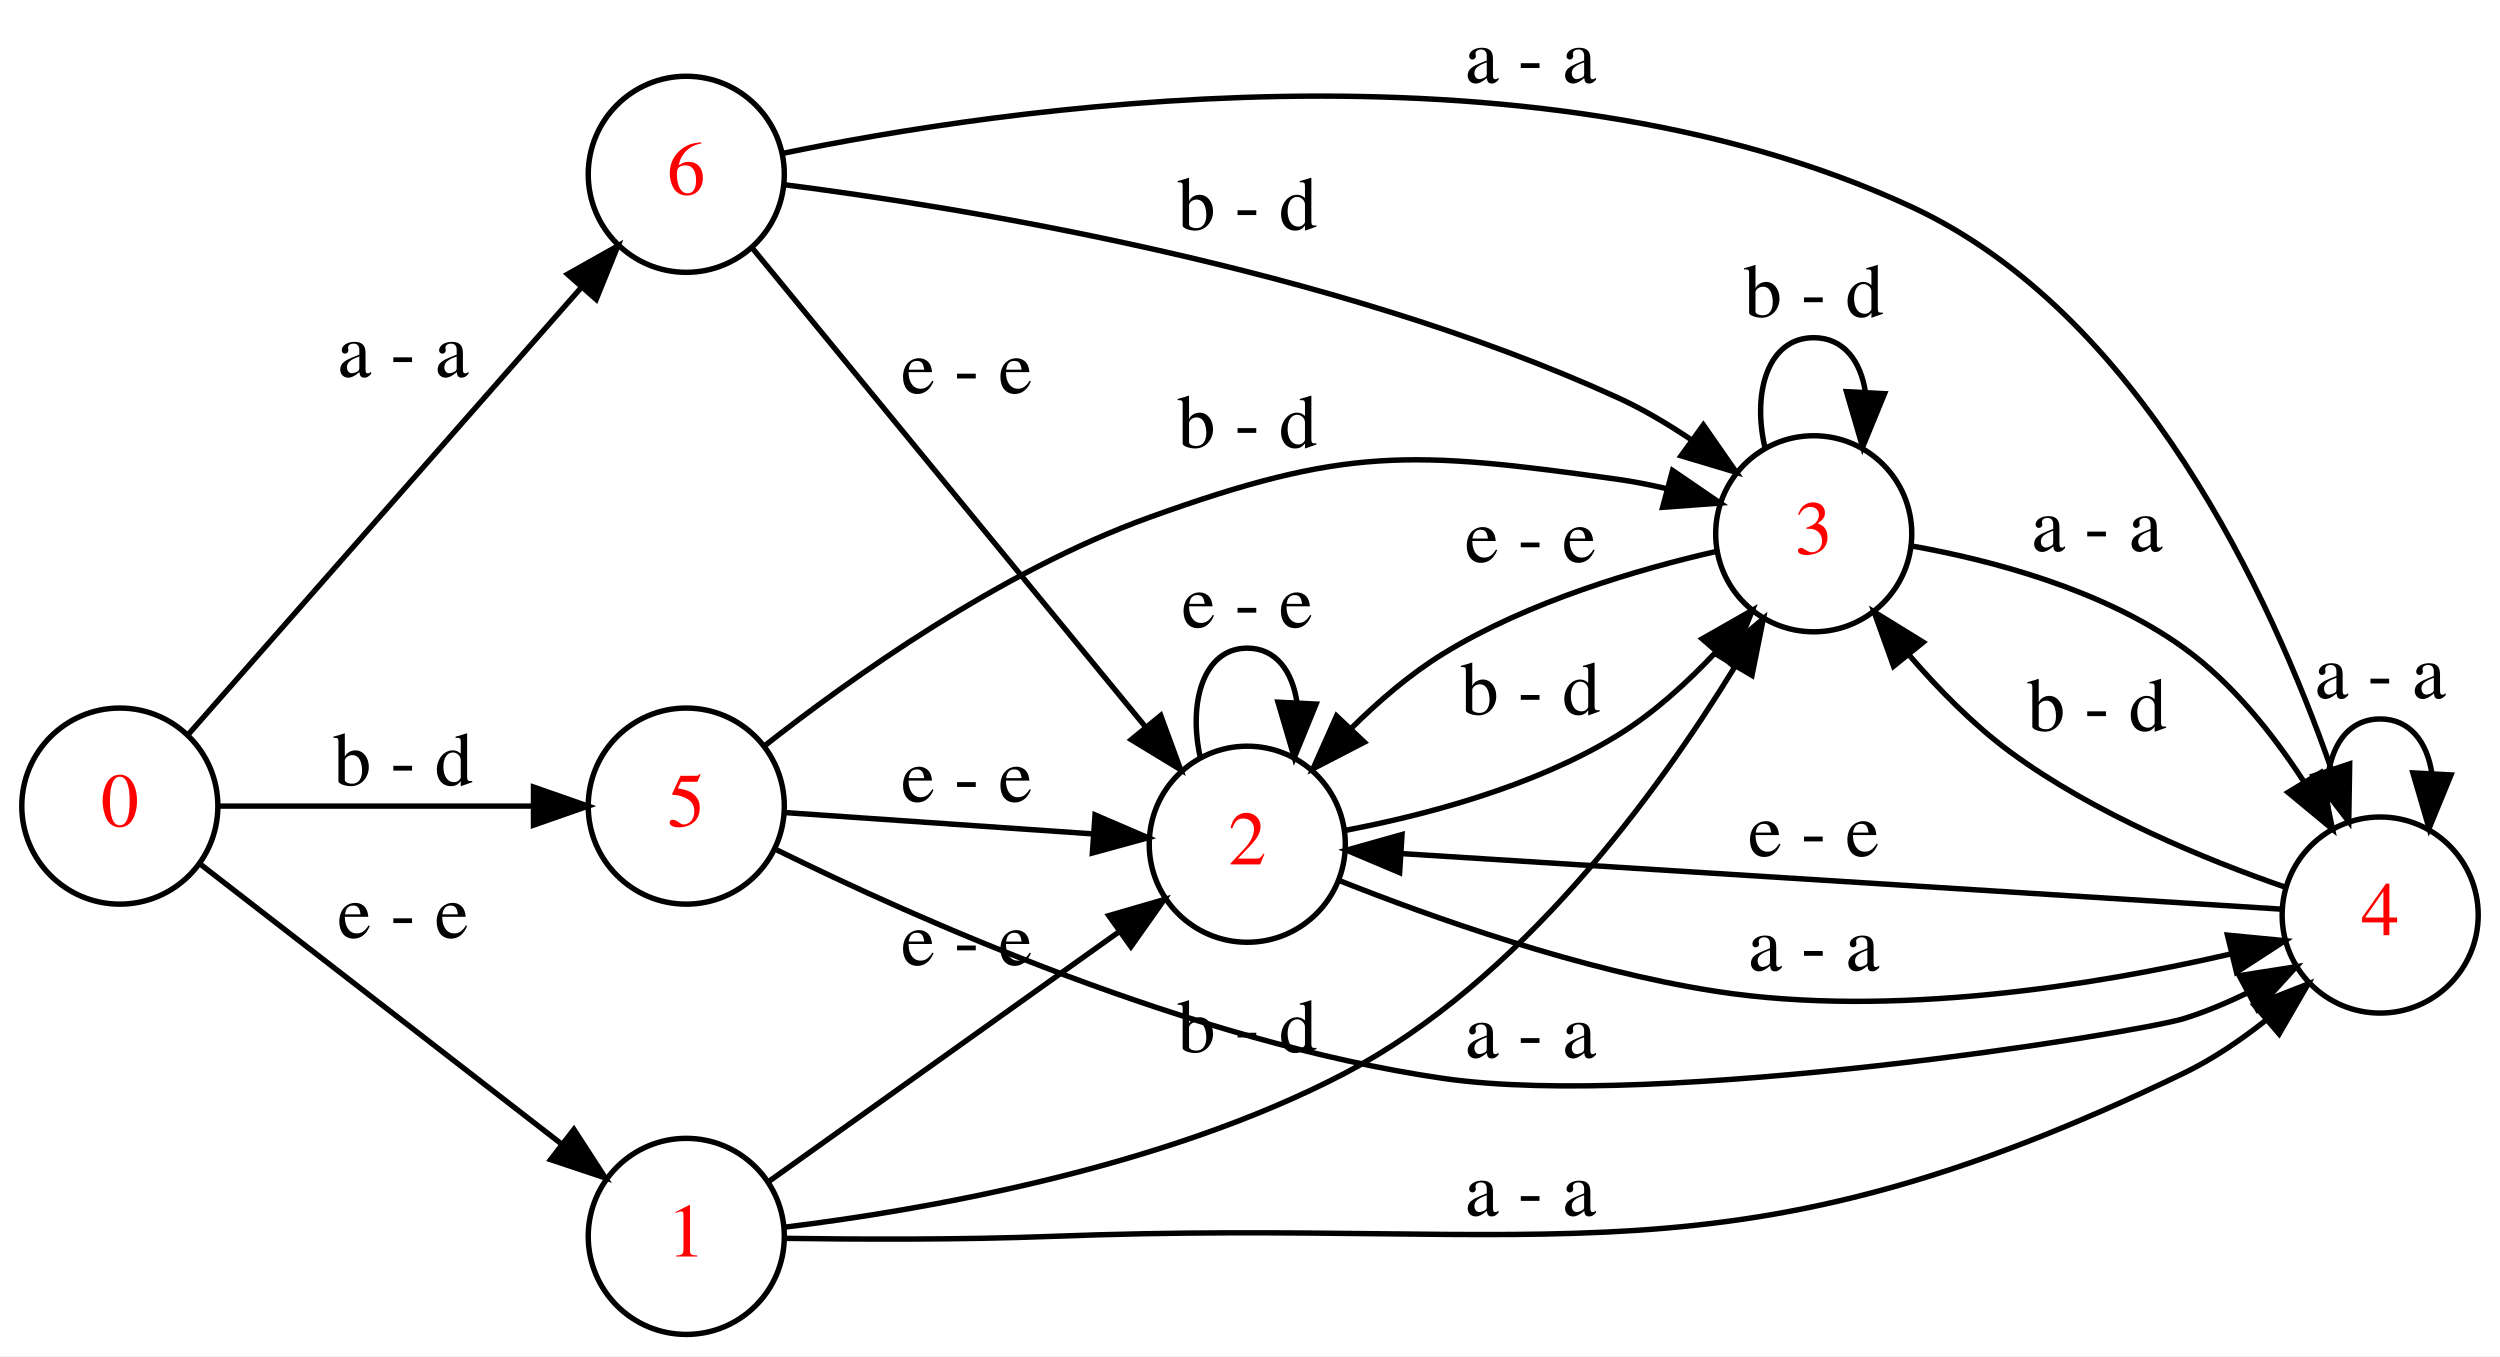
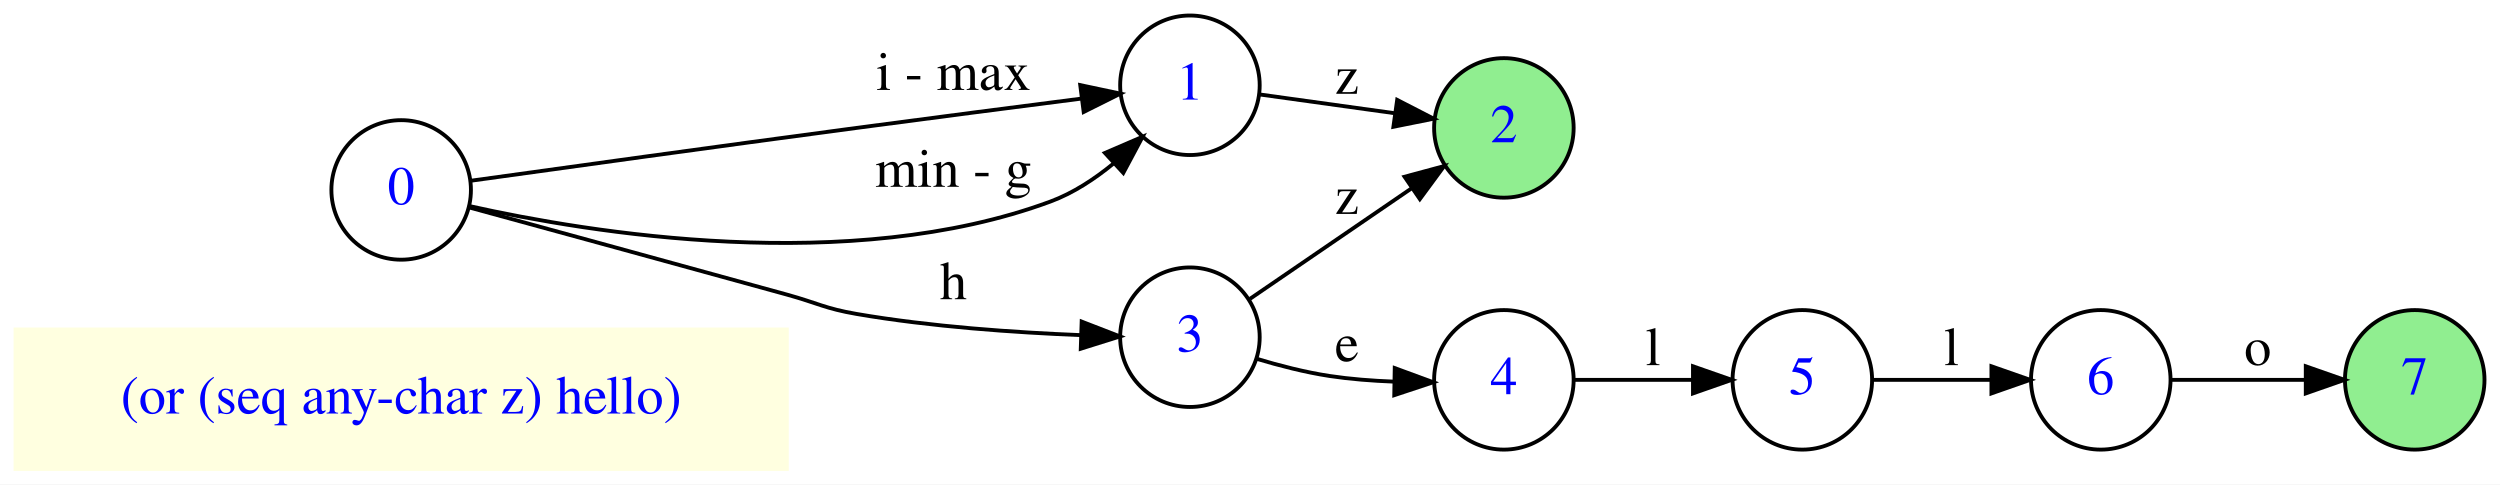
- <svg xmlns="http://www.w3.org/2000/svg" width="459pt" height="249pt" viewBox="0.00 0.00 459.00 249.00">
-   <g id="graph0" class="graph" transform="scale(1 1) rotate(0) translate(4 245)">
-     <polygon fill="white" stroke="transparent" points="-4,4 -4,-245 455,-245 455,4 -4,4" />
+ <svg xmlns="http://www.w3.org/2000/svg" width="645pt" height="125pt" viewBox="0.00 0.00 645.00 125.00">
+   <g id="graph0" class="graph" transform="scale(1 1) rotate(0) translate(4 121)">
+     <polygon fill="white" stroke="transparent" points="-4,4 -4,-121 641,-121 641,4 -4,4" />
    <g id="node1" class="node">
-       <ellipse fill="none" stroke="black" cx="18" cy="-97" rx="18" ry="18" />
-       <text text-anchor="middle" x="18" y="-93.3" font-family="Times,serif" font-size="14.00" fill="red">0</text>
+       <polygon fill="lightyellow" stroke="lightyellow" points="199,-36 0,-36 0,0 199,0 199,-36" />
+       <text text-anchor="middle" x="99.5" y="-14.3" font-family="Times,serif" font-size="14.00" fill="blue">(or (seq any-char z) hello)</text>
    </g>
    <g id="node2" class="node">
-       <ellipse fill="none" stroke="black" cx="122" cy="-18" rx="18" ry="18" />
-       <text text-anchor="middle" x="122" y="-14.3" font-family="Times,serif" font-size="14.00" fill="red">1</text>
+       <ellipse fill="none" stroke="black" cx="99.5" cy="-72" rx="18" ry="18" />
+       <text text-anchor="middle" x="99.5" y="-68.3" font-family="Times,serif" font-size="14.00" fill="blue">0</text>
+     </g>
+     <g id="node3" class="node">
+       <ellipse fill="none" stroke="black" cx="303" cy="-99" rx="18" ry="18" />
+       <text text-anchor="middle" x="303" y="-95.3" font-family="Times,serif" font-size="14.00" fill="blue">1</text>
    </g>
    <g id="edge1" class="edge">
-       <path fill="none" stroke="black" d="M32.76,-86.35C49.79,-73.15 79.01,-50.52 99.13,-34.94" />
-       <polygon fill="black" stroke="black" points="101.37,-37.63 107.14,-28.74 97.09,-32.09 101.37,-37.63" />
-       <text text-anchor="middle" x="70" y="-72.8" font-family="Times,serif" font-size="14.00">e - e</text>
+       <path fill="none" stroke="black" d="M117.47,-74.37C140.15,-77.53 181.59,-83.28 217,-88 236.36,-90.58 258.21,-93.41 274.91,-95.55" />
+       <polygon fill="black" stroke="black" points="274.7,-99.05 285.06,-96.85 275.59,-92.11 274.7,-99.05" />
+       <text text-anchor="middle" x="242" y="-97.8" font-family="Times,serif" font-size="14.00">i - max</text>
+     </g>
+     <g id="edge9" class="edge">
+       <path fill="none" stroke="black" d="M117.23,-67.81C148.02,-60.94 215.21,-49.84 267,-69 272.87,-71.17 278.41,-74.81 283.29,-78.82" />
+       <polygon fill="black" stroke="black" points="281.07,-81.54 290.8,-85.73 285.81,-76.38 281.07,-81.54" />
+       <text text-anchor="middle" x="242" y="-72.8" font-family="Times,serif" font-size="14.00">min - g</text>
+     </g>
+     <g id="node5" class="node">
+       <ellipse fill="none" stroke="black" cx="303" cy="-34" rx="18" ry="18" />
+       <text text-anchor="middle" x="303" y="-30.3" font-family="Times,serif" font-size="14.00" fill="blue">3</text>
+     </g>
+     <g id="edge3" class="edge">
+       <path fill="none" stroke="black" d="M117.24,-67.43C136.84,-62.08 170.28,-52.92 199,-45 207,-42.79 208.82,-41.41 217,-40 236.13,-36.7 257.99,-35.21 274.75,-34.54" />
+       <polygon fill="black" stroke="black" points="275.07,-38.03 284.95,-34.2 274.84,-31.03 275.07,-38.03" />
+       <text text-anchor="middle" x="242" y="-43.8" font-family="Times,serif" font-size="14.00">h</text>
+     </g>
+     <g id="node4" class="node">
+       <ellipse fill="lightgreen" stroke="black" cx="384" cy="-88" rx="18" ry="18" />
+       <text text-anchor="middle" x="384" y="-84.3" font-family="Times,serif" font-size="14.00" fill="blue">2</text>
+     </g>
+     <g id="edge2" class="edge">
+       <path fill="none" stroke="black" d="M321.14,-96.61C331.29,-95.2 344.37,-93.38 355.88,-91.78" />
+       <polygon fill="black" stroke="black" points="356.47,-95.23 365.89,-90.38 355.5,-88.29 356.47,-95.23" />
+       <text text-anchor="middle" x="343.5" y="-96.8" font-family="Times,serif" font-size="14.00">z</text>
+     </g>
+     <g id="edge8" class="edge">
+       <path fill="none" stroke="black" d="M318.49,-43.9C330.18,-51.9 346.84,-63.28 360.3,-72.49" />
+       <polygon fill="black" stroke="black" points="358.37,-75.4 368.6,-78.16 362.32,-69.63 358.37,-75.4" />
+       <text text-anchor="middle" x="343.5" y="-65.8" font-family="Times,serif" font-size="14.00">z</text>
    </g>
    <g id="node6" class="node">
-       <ellipse fill="none" stroke="black" cx="122" cy="-97" rx="18" ry="18" />
-       <text text-anchor="middle" x="122" y="-93.3" font-family="Times,serif" font-size="14.00" fill="red">5</text>
+       <ellipse fill="none" stroke="black" cx="384" cy="-23" rx="18" ry="18" />
+       <text text-anchor="middle" x="384" y="-19.3" font-family="Times,serif" font-size="14.00" fill="blue">4</text>
    </g>
-     <g id="edge14" class="edge">
-       <path fill="none" stroke="black" d="M36.3,-97C52.08,-97 75.64,-97 93.91,-97" />
-       <polygon fill="black" stroke="black" points="93.95,-100.5 103.95,-97 93.95,-93.5 93.95,-100.5" />
-       <text text-anchor="middle" x="70" y="-100.8" font-family="Times,serif" font-size="14.00">b - d</text>
+     <g id="edge4" class="edge">
+       <path fill="none" stroke="black" d="M320.19,-28.44C326.04,-26.68 332.75,-24.95 339,-24 344.34,-23.19 350.09,-22.75 355.61,-22.54" />
+       <polygon fill="black" stroke="black" points="355.84,-26.04 365.78,-22.38 355.72,-19.04 355.84,-26.04" />
+       <text text-anchor="middle" x="343.5" y="-27.8" font-family="Times,serif" font-size="14.00">e</text>
    </g>
    <g id="node7" class="node">
-       <ellipse fill="none" stroke="black" cx="122" cy="-213" rx="18" ry="18" />
-       <text text-anchor="middle" x="122" y="-209.3" font-family="Times,serif" font-size="14.00" fill="red">6</text>
-     </g>
-     <g id="edge18" class="edge">
-       <path fill="none" stroke="black" d="M30.7,-110.31C48.3,-130.32 81.75,-168.36 102.62,-192.1" />
-       <polygon fill="black" stroke="black" points="100.2,-194.65 109.44,-199.85 105.46,-190.03 100.2,-194.65" />
-       <text text-anchor="middle" x="70" y="-175.8" font-family="Times,serif" font-size="14.00">a - a</text>
-     </g>
-     <g id="node3" class="node">
-       <ellipse fill="none" stroke="black" cx="225" cy="-90" rx="18" ry="18" />
-       <text text-anchor="middle" x="225" y="-86.3" font-family="Times,serif" font-size="14.00" fill="red">2</text>
-     </g>
-     <g id="edge2" class="edge">
-       <path fill="none" stroke="black" d="M137.04,-28.01C153.68,-39.87 181.63,-59.8 201.34,-73.85" />
-       <polygon fill="black" stroke="black" points="199.58,-76.89 209.75,-79.84 203.64,-71.19 199.58,-76.89" />
-       <text text-anchor="middle" x="173.5" y="-67.8" font-family="Times,serif" font-size="14.00">e - e</text>
-     </g>
-     <g id="node4" class="node">
-       <ellipse fill="none" stroke="black" cx="329" cy="-147" rx="18" ry="18" />
-       <text text-anchor="middle" x="329" y="-143.3" font-family="Times,serif" font-size="14.00" fill="red">3</text>
-     </g>
-     <g id="edge12" class="edge">
-       <path fill="none" stroke="black" d="M140.21,-19.71C164.36,-22.67 209.15,-30.24 243,-48 275.05,-64.82 300.21,-99.21 314.59,-122.69" />
-       <polygon fill="black" stroke="black" points="311.63,-124.57 319.74,-131.39 317.66,-121 311.63,-124.57" />
-       <text text-anchor="middle" x="225" y="-51.8" font-family="Times,serif" font-size="14.00">b - d</text>
-     </g>
-     <g id="node5" class="node">
-       <ellipse fill="none" stroke="black" cx="433" cy="-77" rx="18" ry="18" />
-       <text text-anchor="middle" x="433" y="-73.3" font-family="Times,serif" font-size="14.00" fill="red">4</text>
-     </g>
-     <g id="edge13" class="edge">
-       <path fill="none" stroke="black" d="M140.1,-17.64C153.43,-17.45 172.4,-17.36 189,-18 282.33,-21.58 312.91,-7.36 397,-48 402.24,-50.53 407.37,-54.01 412.01,-57.68" />
-       <polygon fill="black" stroke="black" points="409.89,-60.48 419.76,-64.34 414.45,-55.17 409.89,-60.48" />
-       <text text-anchor="middle" x="277" y="-21.8" font-family="Times,serif" font-size="14.00">a - a</text>
-     </g>
-     <g id="edge3" class="edge">
-       <path fill="none" stroke="black" d="M216.37,-105.92C214.11,-116.15 216.99,-126 225,-126 230.26,-126 233.3,-121.76 234.14,-115.95" />
-       <polygon fill="black" stroke="black" points="237.63,-115.73 233.63,-105.92 230.64,-116.08 237.63,-115.73" />
-       <text text-anchor="middle" x="225" y="-129.8" font-family="Times,serif" font-size="14.00">e - e</text>
-     </g>
-     <g id="edge4" class="edge">
-       <path fill="none" stroke="black" d="M242.97,-92.54C257.15,-95.23 277.49,-100.46 293,-110 299.63,-114.08 305.83,-119.72 311.13,-125.38" />
-       <polygon fill="black" stroke="black" points="308.52,-127.71 317.73,-132.95 313.79,-123.11 308.52,-127.71" />
-       <text text-anchor="middle" x="277" y="-113.8" font-family="Times,serif" font-size="14.00">b - d</text>
-     </g>
-     <g id="edge11" class="edge">
-       <path fill="none" stroke="black" d="M241.94,-83.31C258.76,-76.63 286.21,-66.84 311,-63 343.4,-57.98 380.94,-64.17 405.51,-69.84" />
-       <polygon fill="black" stroke="black" points="404.96,-73.31 415.51,-72.29 406.62,-66.51 404.96,-73.31" />
-       <text text-anchor="middle" x="329" y="-66.8" font-family="Times,serif" font-size="14.00">a - a</text>
+       <ellipse fill="none" stroke="black" cx="461" cy="-23" rx="18" ry="18" />
+       <text text-anchor="middle" x="461" y="-19.3" font-family="Times,serif" font-size="14.00" fill="blue">5</text>
    </g>
    <g id="edge5" class="edge">
-       <path fill="none" stroke="black" d="M311.1,-143.76C296.96,-140.52 276.64,-134.62 261,-125 254.9,-121.25 249.07,-116.23 243.97,-111.17" />
-       <polygon fill="black" stroke="black" points="246.49,-108.74 237.08,-103.87 241.39,-113.55 246.49,-108.74" />
-       <text text-anchor="middle" x="277" y="-141.8" font-family="Times,serif" font-size="14.00">e - e</text>
+       <path fill="none" stroke="black" d="M402.02,-23C411.06,-23 422.4,-23 432.65,-23" />
+       <polygon fill="black" stroke="black" points="432.79,-26.5 442.79,-23 432.79,-19.5 432.79,-26.5" />
+       <text text-anchor="middle" x="422.5" y="-26.8" font-family="Times,serif" font-size="14.00">l</text>
+     </g>
+     <g id="node8" class="node">
+       <ellipse fill="none" stroke="black" cx="538" cy="-23" rx="18" ry="18" />
+       <text text-anchor="middle" x="538" y="-19.3" font-family="Times,serif" font-size="14.00" fill="blue">6</text>
    </g>
    <g id="edge6" class="edge">
-       <path fill="none" stroke="black" d="M320.02,-162.92C317.68,-173.15 320.67,-183 329,-183 334.47,-183 337.63,-178.76 338.5,-172.95" />
-       <polygon fill="black" stroke="black" points="342,-172.72 337.98,-162.92 335.01,-173.09 342,-172.72" />
-       <text text-anchor="middle" x="329" y="-186.8" font-family="Times,serif" font-size="14.00">b - d</text>
+       <path fill="none" stroke="black" d="M479.02,-23C488.06,-23 499.4,-23 509.65,-23" />
+       <polygon fill="black" stroke="black" points="509.79,-26.5 519.79,-23 509.79,-19.5 509.79,-26.5" />
+       <text text-anchor="middle" x="499.5" y="-26.8" font-family="Times,serif" font-size="14.00">l</text>
+     </g>
+     <g id="node9" class="node">
+       <ellipse fill="lightgreen" stroke="black" cx="619" cy="-23" rx="18" ry="18" />
+       <text text-anchor="middle" x="619" y="-19.3" font-family="Times,serif" font-size="14.00" fill="blue">7</text>
    </g>
    <g id="edge7" class="edge">
-       <path fill="none" stroke="black" d="M347.05,-144.75C361.46,-142.17 382.1,-136.8 397,-126 405.8,-119.63 413.22,-110.35 418.93,-101.59" />
-       <polygon fill="black" stroke="black" points="422.08,-103.14 424.25,-92.77 416.09,-99.52 422.08,-103.14" />
-       <text text-anchor="middle" x="381" y="-143.8" font-family="Times,serif" font-size="14.00">a - a</text>
-     </g>
-     <g id="edge8" class="edge">
-       <path fill="none" stroke="black" d="M414.98,-78.07C379.32,-80.32 296.46,-85.55 253.28,-88.28" />
-       <polygon fill="black" stroke="black" points="252.97,-84.79 243.21,-88.91 253.41,-91.78 252.97,-84.79" />
-       <text text-anchor="middle" x="329" y="-87.8" font-family="Times,serif" font-size="14.00">e - e</text>
-     </g>
-     <g id="edge9" class="edge">
-       <path fill="none" stroke="black" d="M415.52,-82.13C401.28,-87.07 380.58,-95.49 365,-107 358.22,-112.01 351.82,-118.55 346.39,-124.87" />
-       <polygon fill="black" stroke="black" points="343.66,-122.68 340.08,-132.65 349.1,-127.09 343.66,-122.68" />
-       <text text-anchor="middle" x="381" y="-110.8" font-family="Times,serif" font-size="14.00">b - d</text>
-     </g>
-     <g id="edge10" class="edge">
-       <path fill="none" stroke="black" d="M424.02,-92.92C421.68,-103.15 424.67,-113 433,-113 438.47,-113 441.63,-108.76 442.5,-102.95" />
-       <polygon fill="black" stroke="black" points="446,-102.72 441.98,-92.92 439.01,-103.09 446,-102.72" />
-       <text text-anchor="middle" x="433" y="-116.8" font-family="Times,serif" font-size="14.00">a - a</text>
-     </g>
-     <g id="edge15" class="edge">
-       <path fill="none" stroke="black" d="M140.13,-95.81C155.59,-94.74 178.58,-93.15 196.59,-91.9" />
-       <polygon fill="black" stroke="black" points="197.05,-95.38 206.78,-91.19 196.56,-88.39 197.05,-95.38" />
-       <text text-anchor="middle" x="173.5" y="-97.8" font-family="Times,serif" font-size="14.00">e - e</text>
-     </g>
-     <g id="edge16" class="edge">
-       <path fill="none" stroke="black" d="M136.29,-108C152.09,-120.42 179.75,-140.18 207,-150 243.08,-163 255.02,-162.32 293,-157 295.93,-156.59 298.97,-155.99 301.96,-155.29" />
-       <polygon fill="black" stroke="black" points="303.08,-158.62 311.82,-152.64 301.26,-151.86 303.08,-158.62" />
-       <text text-anchor="middle" x="225" y="-162.8" font-family="Times,serif" font-size="14.00">b - d</text>
-     </g>
-     <g id="edge17" class="edge">
-       <path fill="none" stroke="black" d="M138.6,-88.96C163.61,-76.62 214.6,-53.73 261,-47 300.75,-41.23 388.38,-55.32 397,-58 400.9,-59.21 404.86,-60.88 408.65,-62.72" />
-       <polygon fill="black" stroke="black" points="407.12,-65.87 417.58,-67.51 410.43,-59.7 407.12,-65.87" />
-       <text text-anchor="middle" x="277" y="-50.8" font-family="Times,serif" font-size="14.00">a - a</text>
-     </g>
-     <g id="edge19" class="edge">
-       <path fill="none" stroke="black" d="M134.19,-199.37C151.64,-178.13 185.45,-136.94 206.25,-111.62" />
-       <polygon fill="black" stroke="black" points="209.11,-113.64 212.76,-103.69 203.7,-109.2 209.11,-113.64" />
-       <text text-anchor="middle" x="173.5" y="-172.8" font-family="Times,serif" font-size="14.00">e - e</text>
-     </g>
-     <g id="edge20" class="edge">
-       <path fill="none" stroke="black" d="M140.11,-211.07C171.58,-207.06 240.25,-196.09 293,-172 297.6,-169.9 302.21,-167.16 306.51,-164.27" />
-       <polygon fill="black" stroke="black" points="308.74,-166.98 314.79,-158.28 304.64,-161.31 308.74,-166.98" />
-       <text text-anchor="middle" x="225" y="-202.8" font-family="Times,serif" font-size="14.00">b - d</text>
-     </g>
-     <g id="edge21" class="edge">
-       <path fill="none" stroke="black" d="M139.76,-216.85C178.44,-224.86 276.09,-239.97 347,-207 388.92,-187.51 412.82,-135.82 424.03,-103.8" />
-       <polygon fill="black" stroke="black" points="427.4,-104.75 427.23,-94.16 420.75,-102.55 427.4,-104.75" />
-       <text text-anchor="middle" x="277" y="-229.8" font-family="Times,serif" font-size="14.00">a - a</text>
+       <path fill="none" stroke="black" d="M556.14,-23C566.29,-23 579.37,-23 590.88,-23" />
+       <polygon fill="black" stroke="black" points="590.89,-26.5 600.89,-23 590.89,-19.5 590.89,-26.5" />
+       <text text-anchor="middle" x="578.5" y="-26.8" font-family="Times,serif" font-size="14.00">o</text>
    </g>
  </g>
</svg>
